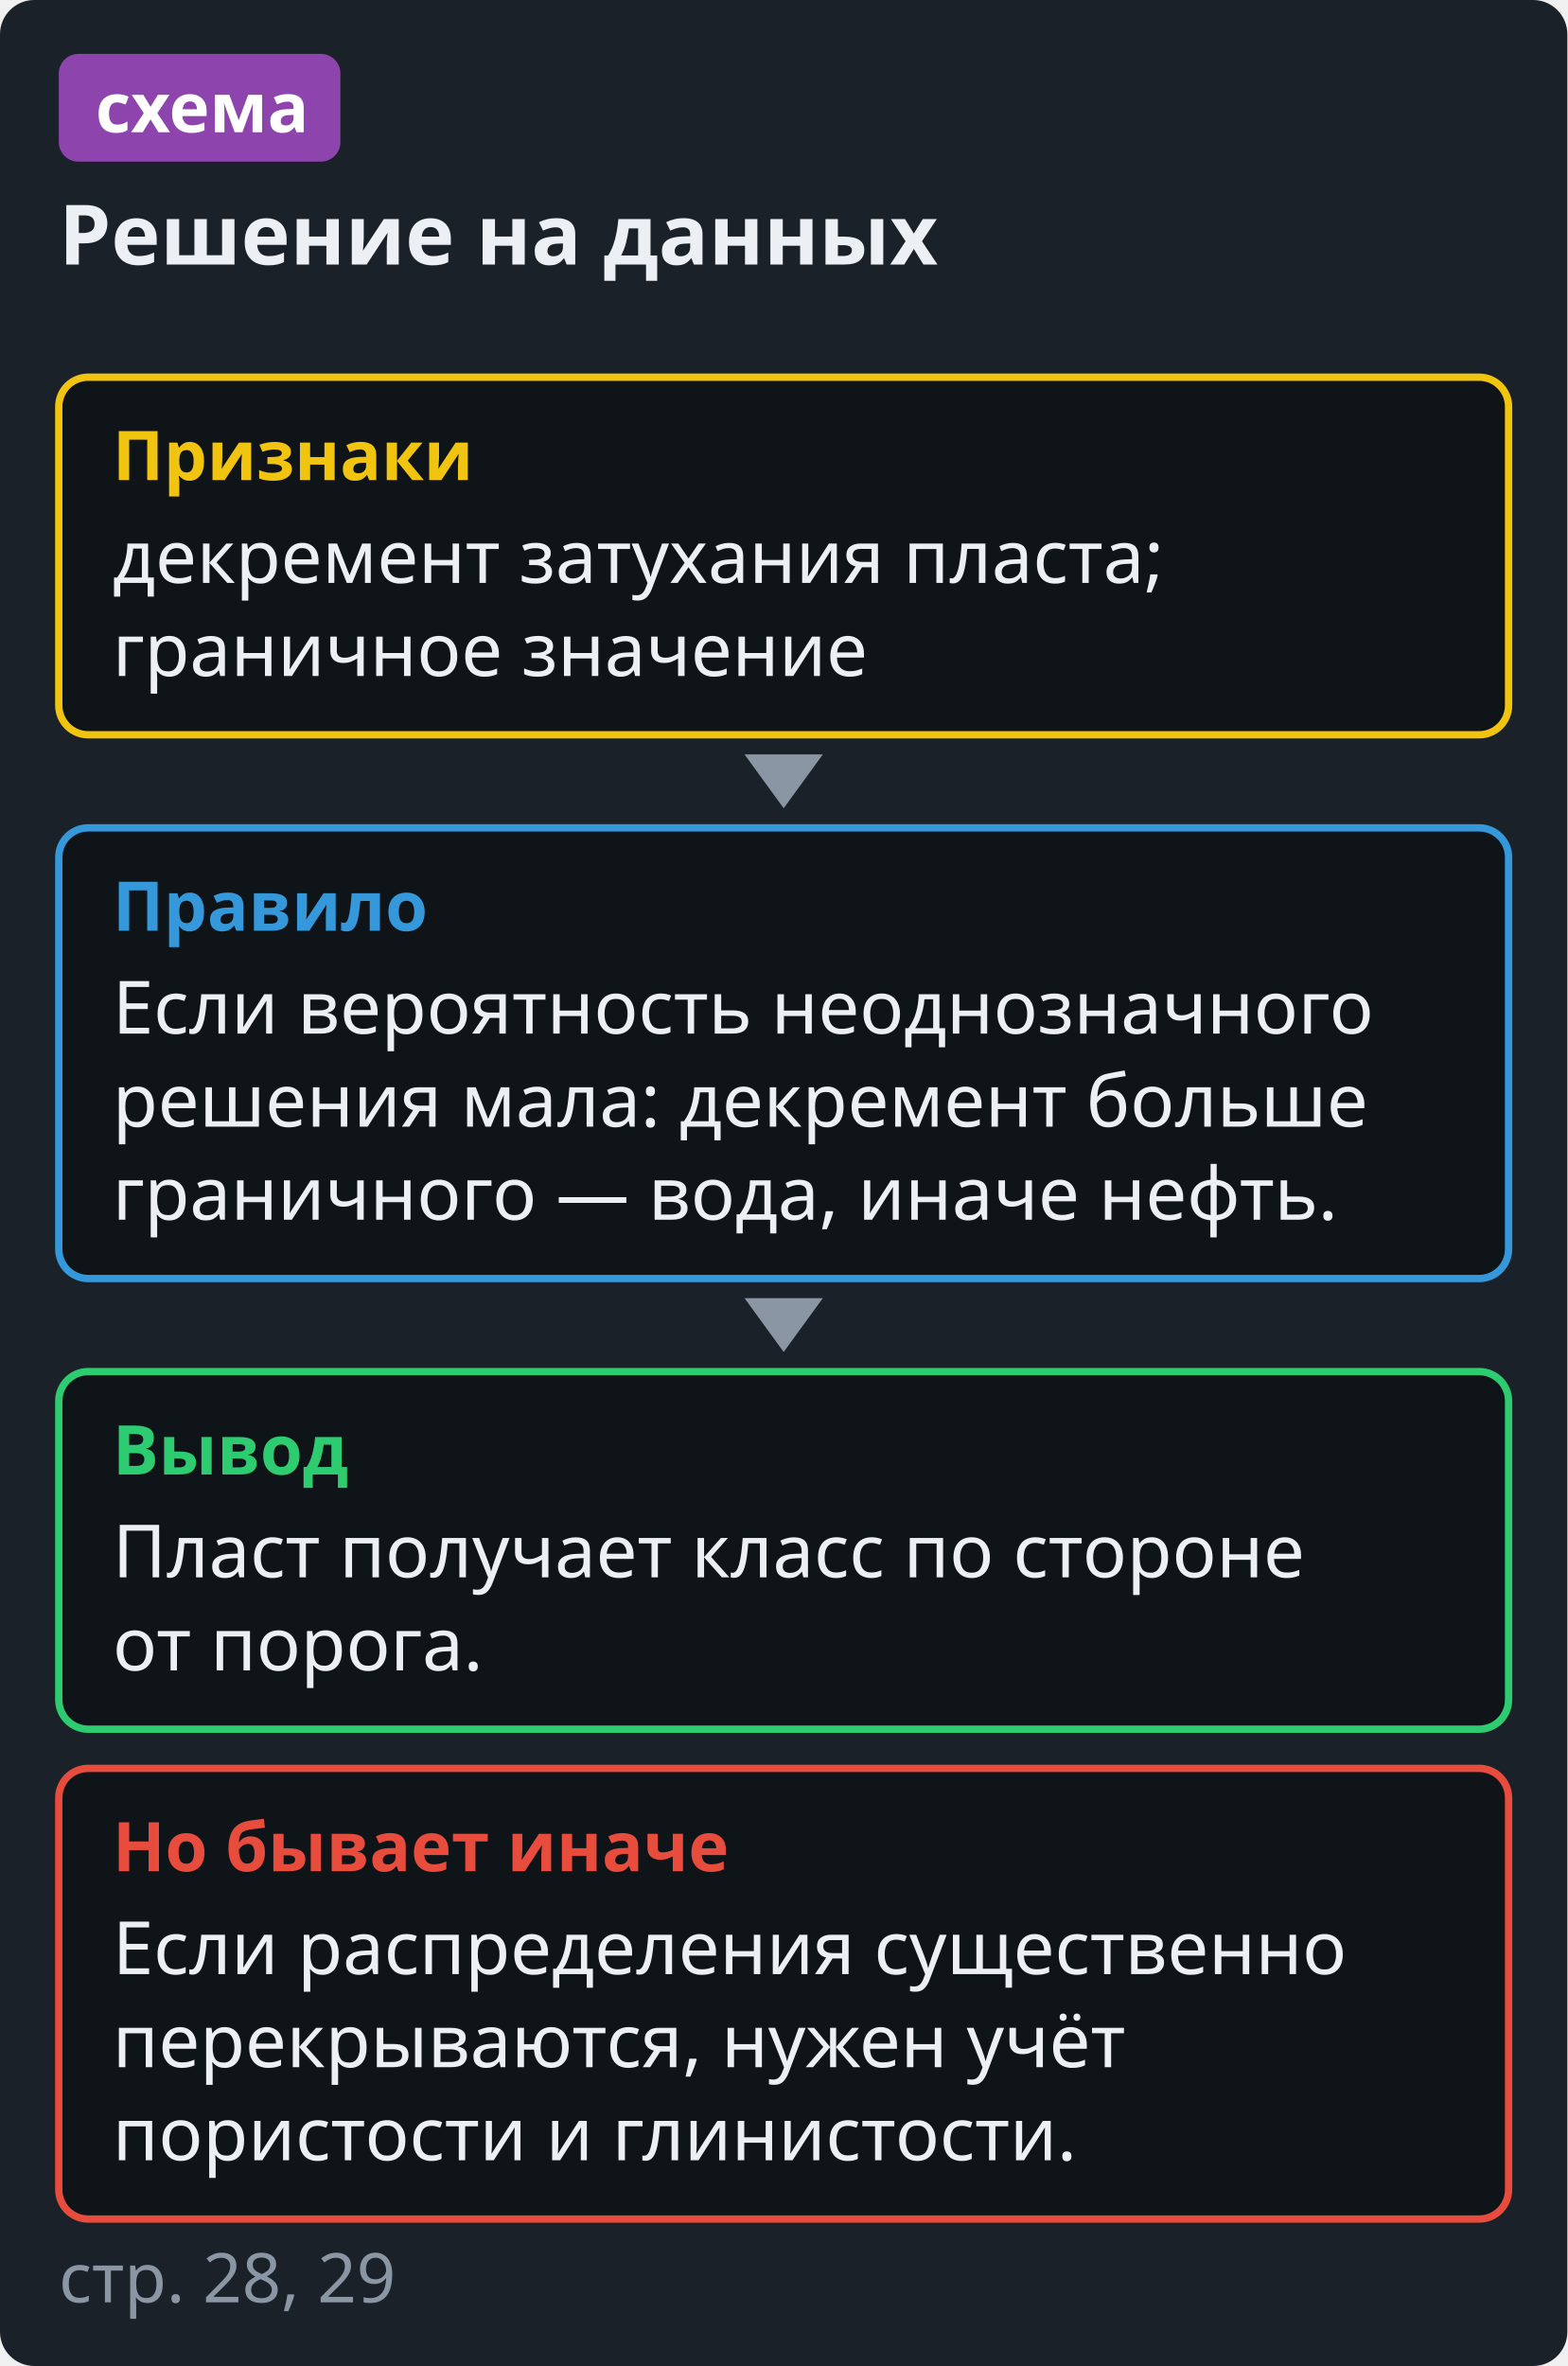
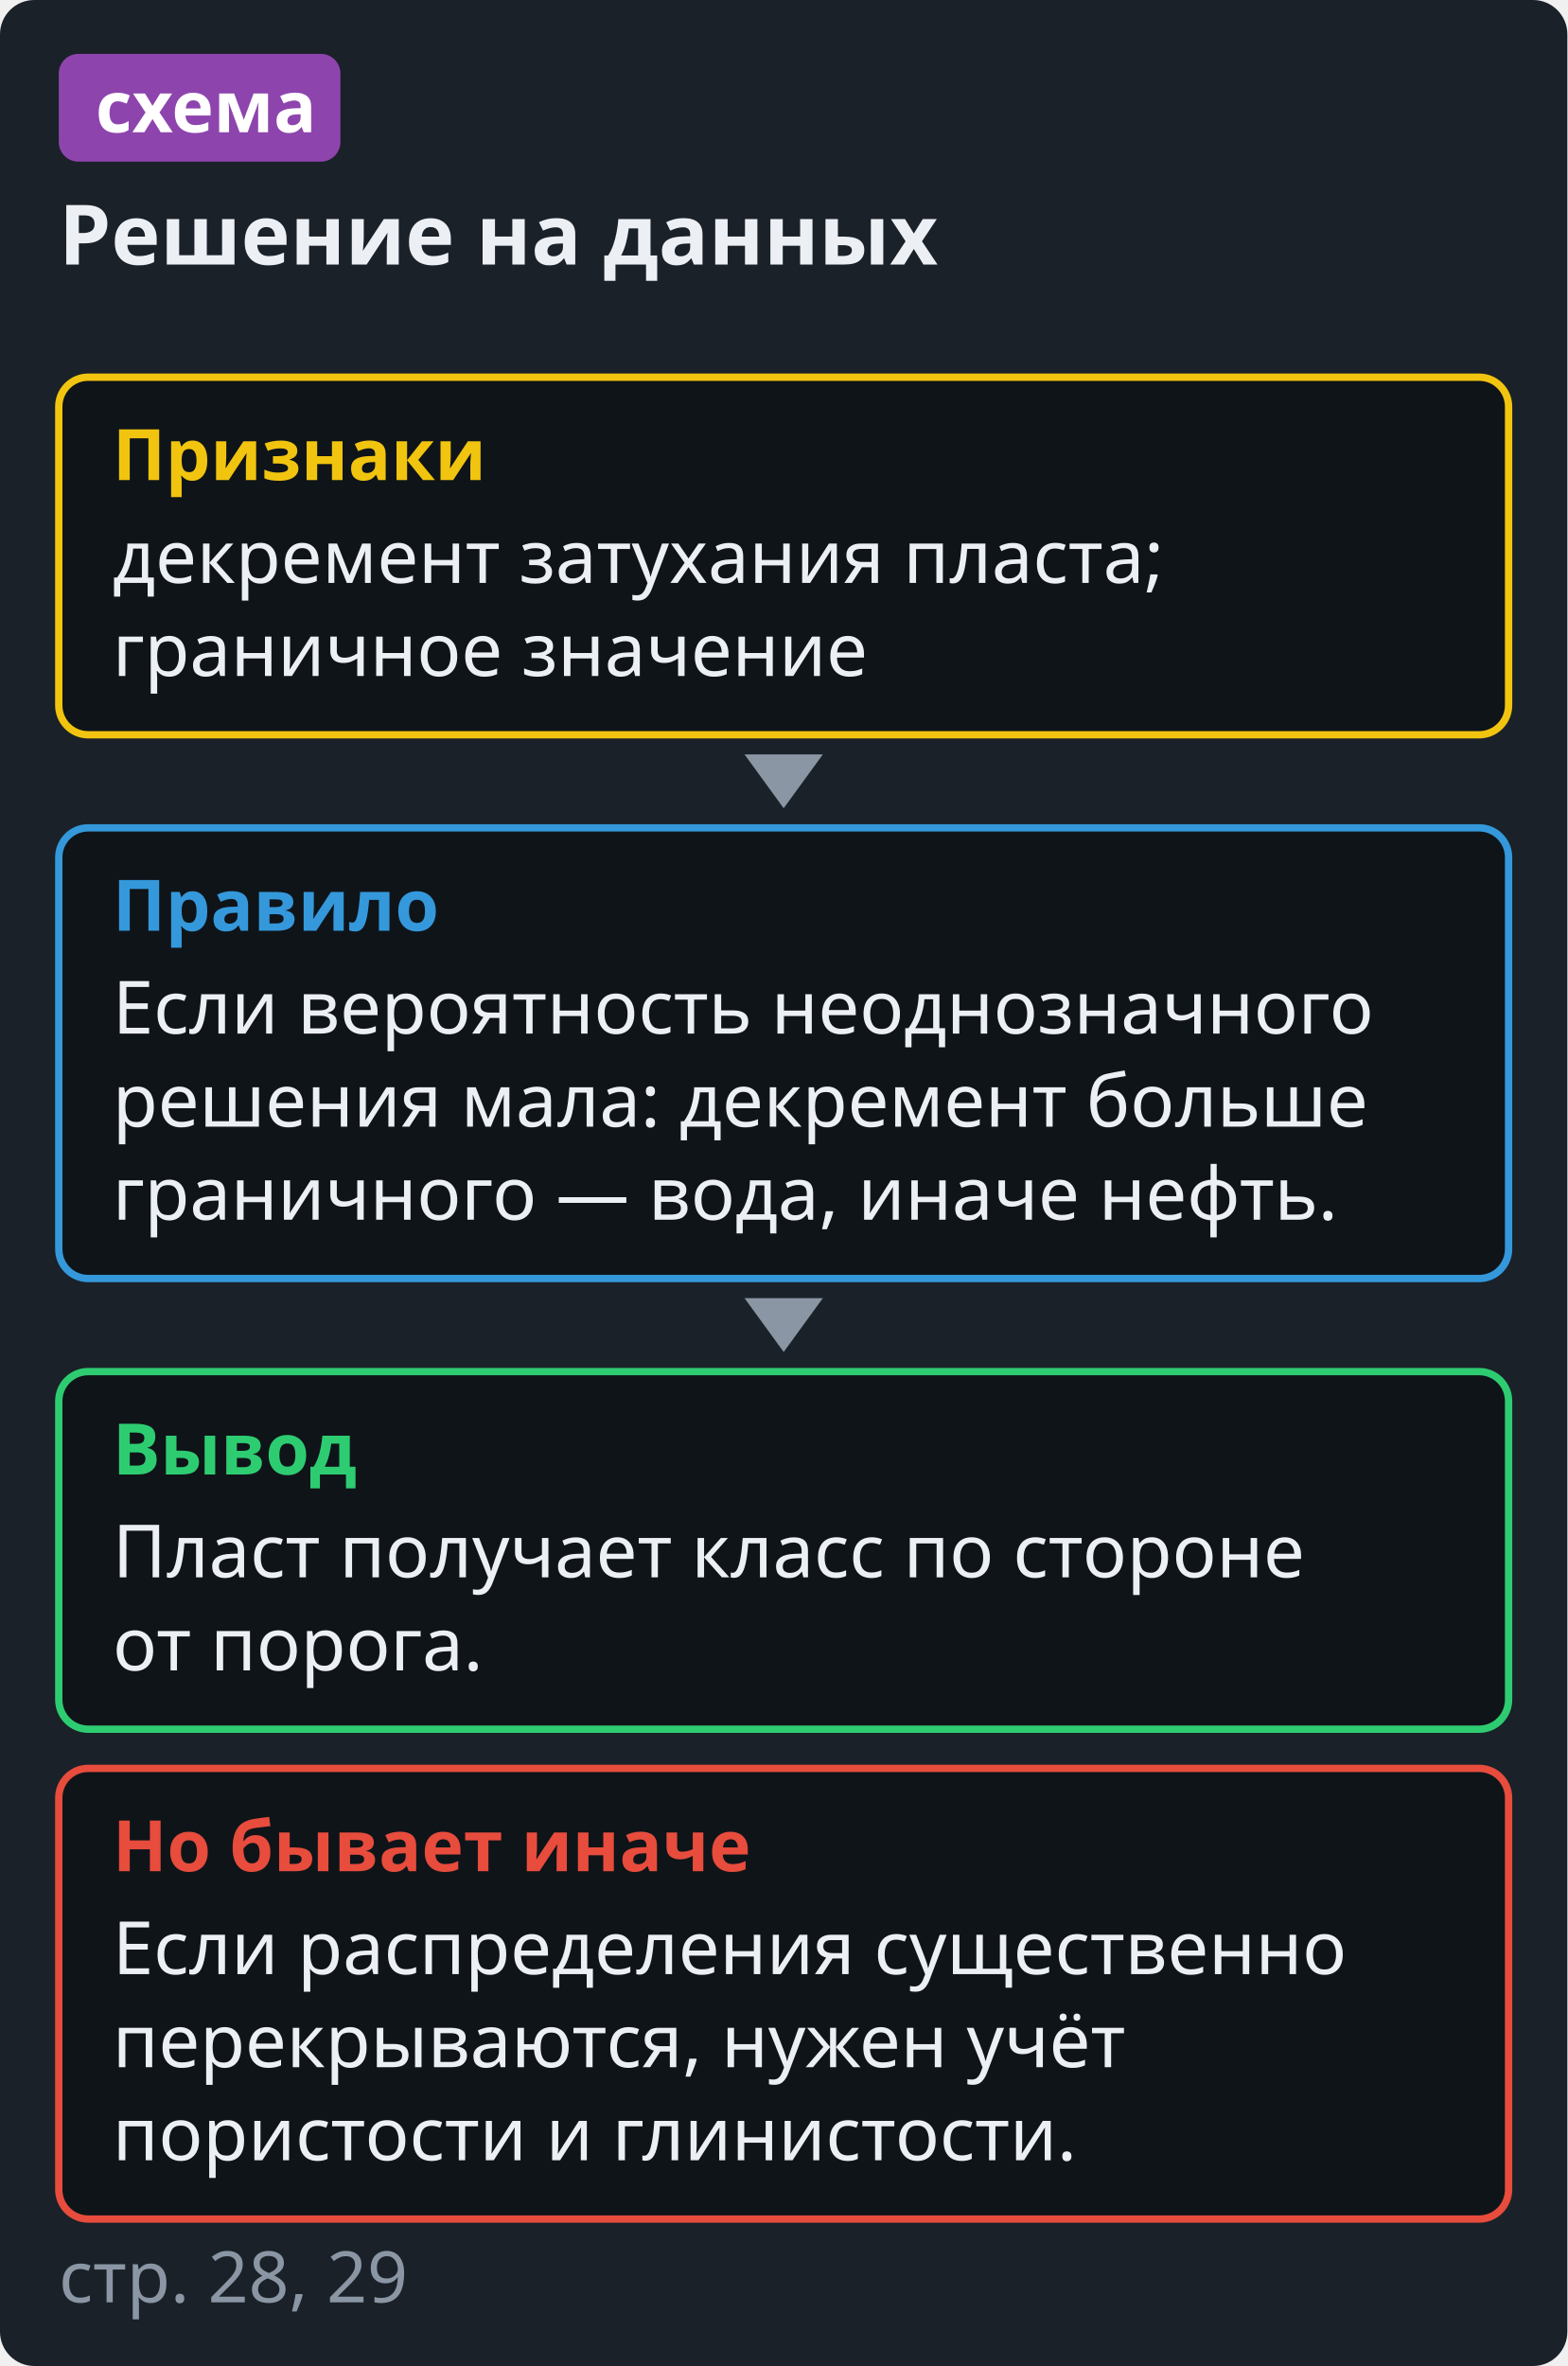
<svg xmlns="http://www.w3.org/2000/svg" viewBox="0 0 640 966" width="640" height="966" style="max-width:100%;height:auto">
  <rect width="640" height="966" rx="14" fill="#1A2129" />
  <rect x="24" y="22" width="115" height="44" rx="8" fill="#8E44AD" />
-   <text x="39.0" y="54.0" font-family="Segoe UI,system-ui,sans-serif" font-size="28" font-weight="600" fill="#FFFFFF" text-anchor="start">схема</text>
+   <text x="39.0" y="54.0" font-family="Segoe UI,system-ui,sans-serif" font-size="29" font-weight="600" fill="#FFFFFF" text-anchor="start">схема</text>
  <text x="24.0" y="108.0" font-family="Segoe UI,system-ui,sans-serif" font-size="34" font-weight="700" fill="#ECEFF4" text-anchor="start">Решение на данных</text>
  <rect x="24" y="154" width="592" height="146" rx="12" fill="#0F1419" stroke="#F1C40F" stroke-width="3" />
-   <text x="46.0" y="196.0" font-family="Segoe UI,system-ui,sans-serif" font-size="28" font-weight="700" fill="#F1C40F" text-anchor="start">Признаки</text>
+   <text x="46.0" y="196.0" font-family="Segoe UI,system-ui,sans-serif" font-size="29" font-weight="700" fill="#F1C40F" text-anchor="start">Признаки</text>
  <text x="46.0" y="238.0" font-family="Segoe UI,system-ui,sans-serif" font-size="30" font-weight="400" fill="#ECEFF4" text-anchor="start">декремент затухания пласта;</text>
  <text x="46.0" y="276.0" font-family="Segoe UI,system-ui,sans-serif" font-size="30" font-weight="400" fill="#ECEFF4" text-anchor="start">граничное значение</text>
  <polygon points="304.0,308 336.0,308 320.0,330" fill="#8A96A3" />
  <rect x="24" y="338" width="592" height="184" rx="12" fill="#0F1419" stroke="#3498DB" stroke-width="3" />
-   <text x="46.0" y="380.0" font-family="Segoe UI,system-ui,sans-serif" font-size="28" font-weight="700" fill="#3498DB" text-anchor="start">Правило</text>
+   <text x="46.0" y="380.0" font-family="Segoe UI,system-ui,sans-serif" font-size="29" font-weight="700" fill="#3498DB" text-anchor="start">Правило</text>
  <text x="46.0" y="422.0" font-family="Segoe UI,system-ui,sans-serif" font-size="30" font-weight="400" fill="#ECEFF4" text-anchor="start">Если вероятность неоднозначного</text>
  <text x="46.0" y="460.0" font-family="Segoe UI,system-ui,sans-serif" font-size="30" font-weight="400" fill="#ECEFF4" text-anchor="start">решения мала: декремент больше</text>
  <text x="46.0" y="498.0" font-family="Segoe UI,system-ui,sans-serif" font-size="30" font-weight="400" fill="#ECEFF4" text-anchor="start">граничного — вода, иначе нефть.</text>
  <polygon points="304.0,530 336.0,530 320.0,552" fill="#8A96A3" />
  <rect x="24" y="560" width="592" height="146" rx="12" fill="#0F1419" stroke="#2ECC71" stroke-width="3" />
-   <text x="46.0" y="602.0" font-family="Segoe UI,system-ui,sans-serif" font-size="28" font-weight="700" fill="#2ECC71" text-anchor="start">Вывод</text>
+   <text x="46.0" y="602.0" font-family="Segoe UI,system-ui,sans-serif" font-size="29" font-weight="700" fill="#2ECC71" text-anchor="start">Вывод</text>
  <text x="46.0" y="644.0" font-family="Segoe UI,system-ui,sans-serif" font-size="30" font-weight="400" fill="#ECEFF4" text-anchor="start">Пласт получает класс по стороне</text>
  <text x="46.0" y="682.0" font-family="Segoe UI,system-ui,sans-serif" font-size="30" font-weight="400" fill="#ECEFF4" text-anchor="start">от порога.</text>
  <rect x="24" y="722" width="592" height="184" rx="12" fill="#0F1419" stroke="#E74C3C" stroke-width="3" />
-   <text x="46.0" y="764.0" font-family="Segoe UI,system-ui,sans-serif" font-size="28" font-weight="700" fill="#E74C3C" text-anchor="start">Но бывает иначе</text>
+   <text x="46.0" y="764.0" font-family="Segoe UI,system-ui,sans-serif" font-size="29" font-weight="700" fill="#E74C3C" text-anchor="start">Но бывает иначе</text>
  <text x="46.0" y="806.0" font-family="Segoe UI,system-ui,sans-serif" font-size="30" font-weight="400" fill="#ECEFF4" text-anchor="start">Если распределения существенно</text>
  <text x="46.0" y="844.0" font-family="Segoe UI,system-ui,sans-serif" font-size="30" font-weight="400" fill="#ECEFF4" text-anchor="start">перекрываются, нужен учёт</text>
  <text x="46.0" y="882.0" font-family="Segoe UI,system-ui,sans-serif" font-size="30" font-weight="400" fill="#ECEFF4" text-anchor="start">пористости и глинистости.</text>
-   <text x="24.0" y="940.0" font-family="Segoe UI,system-ui,sans-serif" font-size="28" font-weight="400" fill="#8A96A3" text-anchor="start">стр. 28, 29</text>
+   <text x="24.0" y="940.0" font-family="Segoe UI,system-ui,sans-serif" font-size="29" font-weight="400" fill="#8A96A3" text-anchor="start">стр. 28, 29</text>
</svg>
